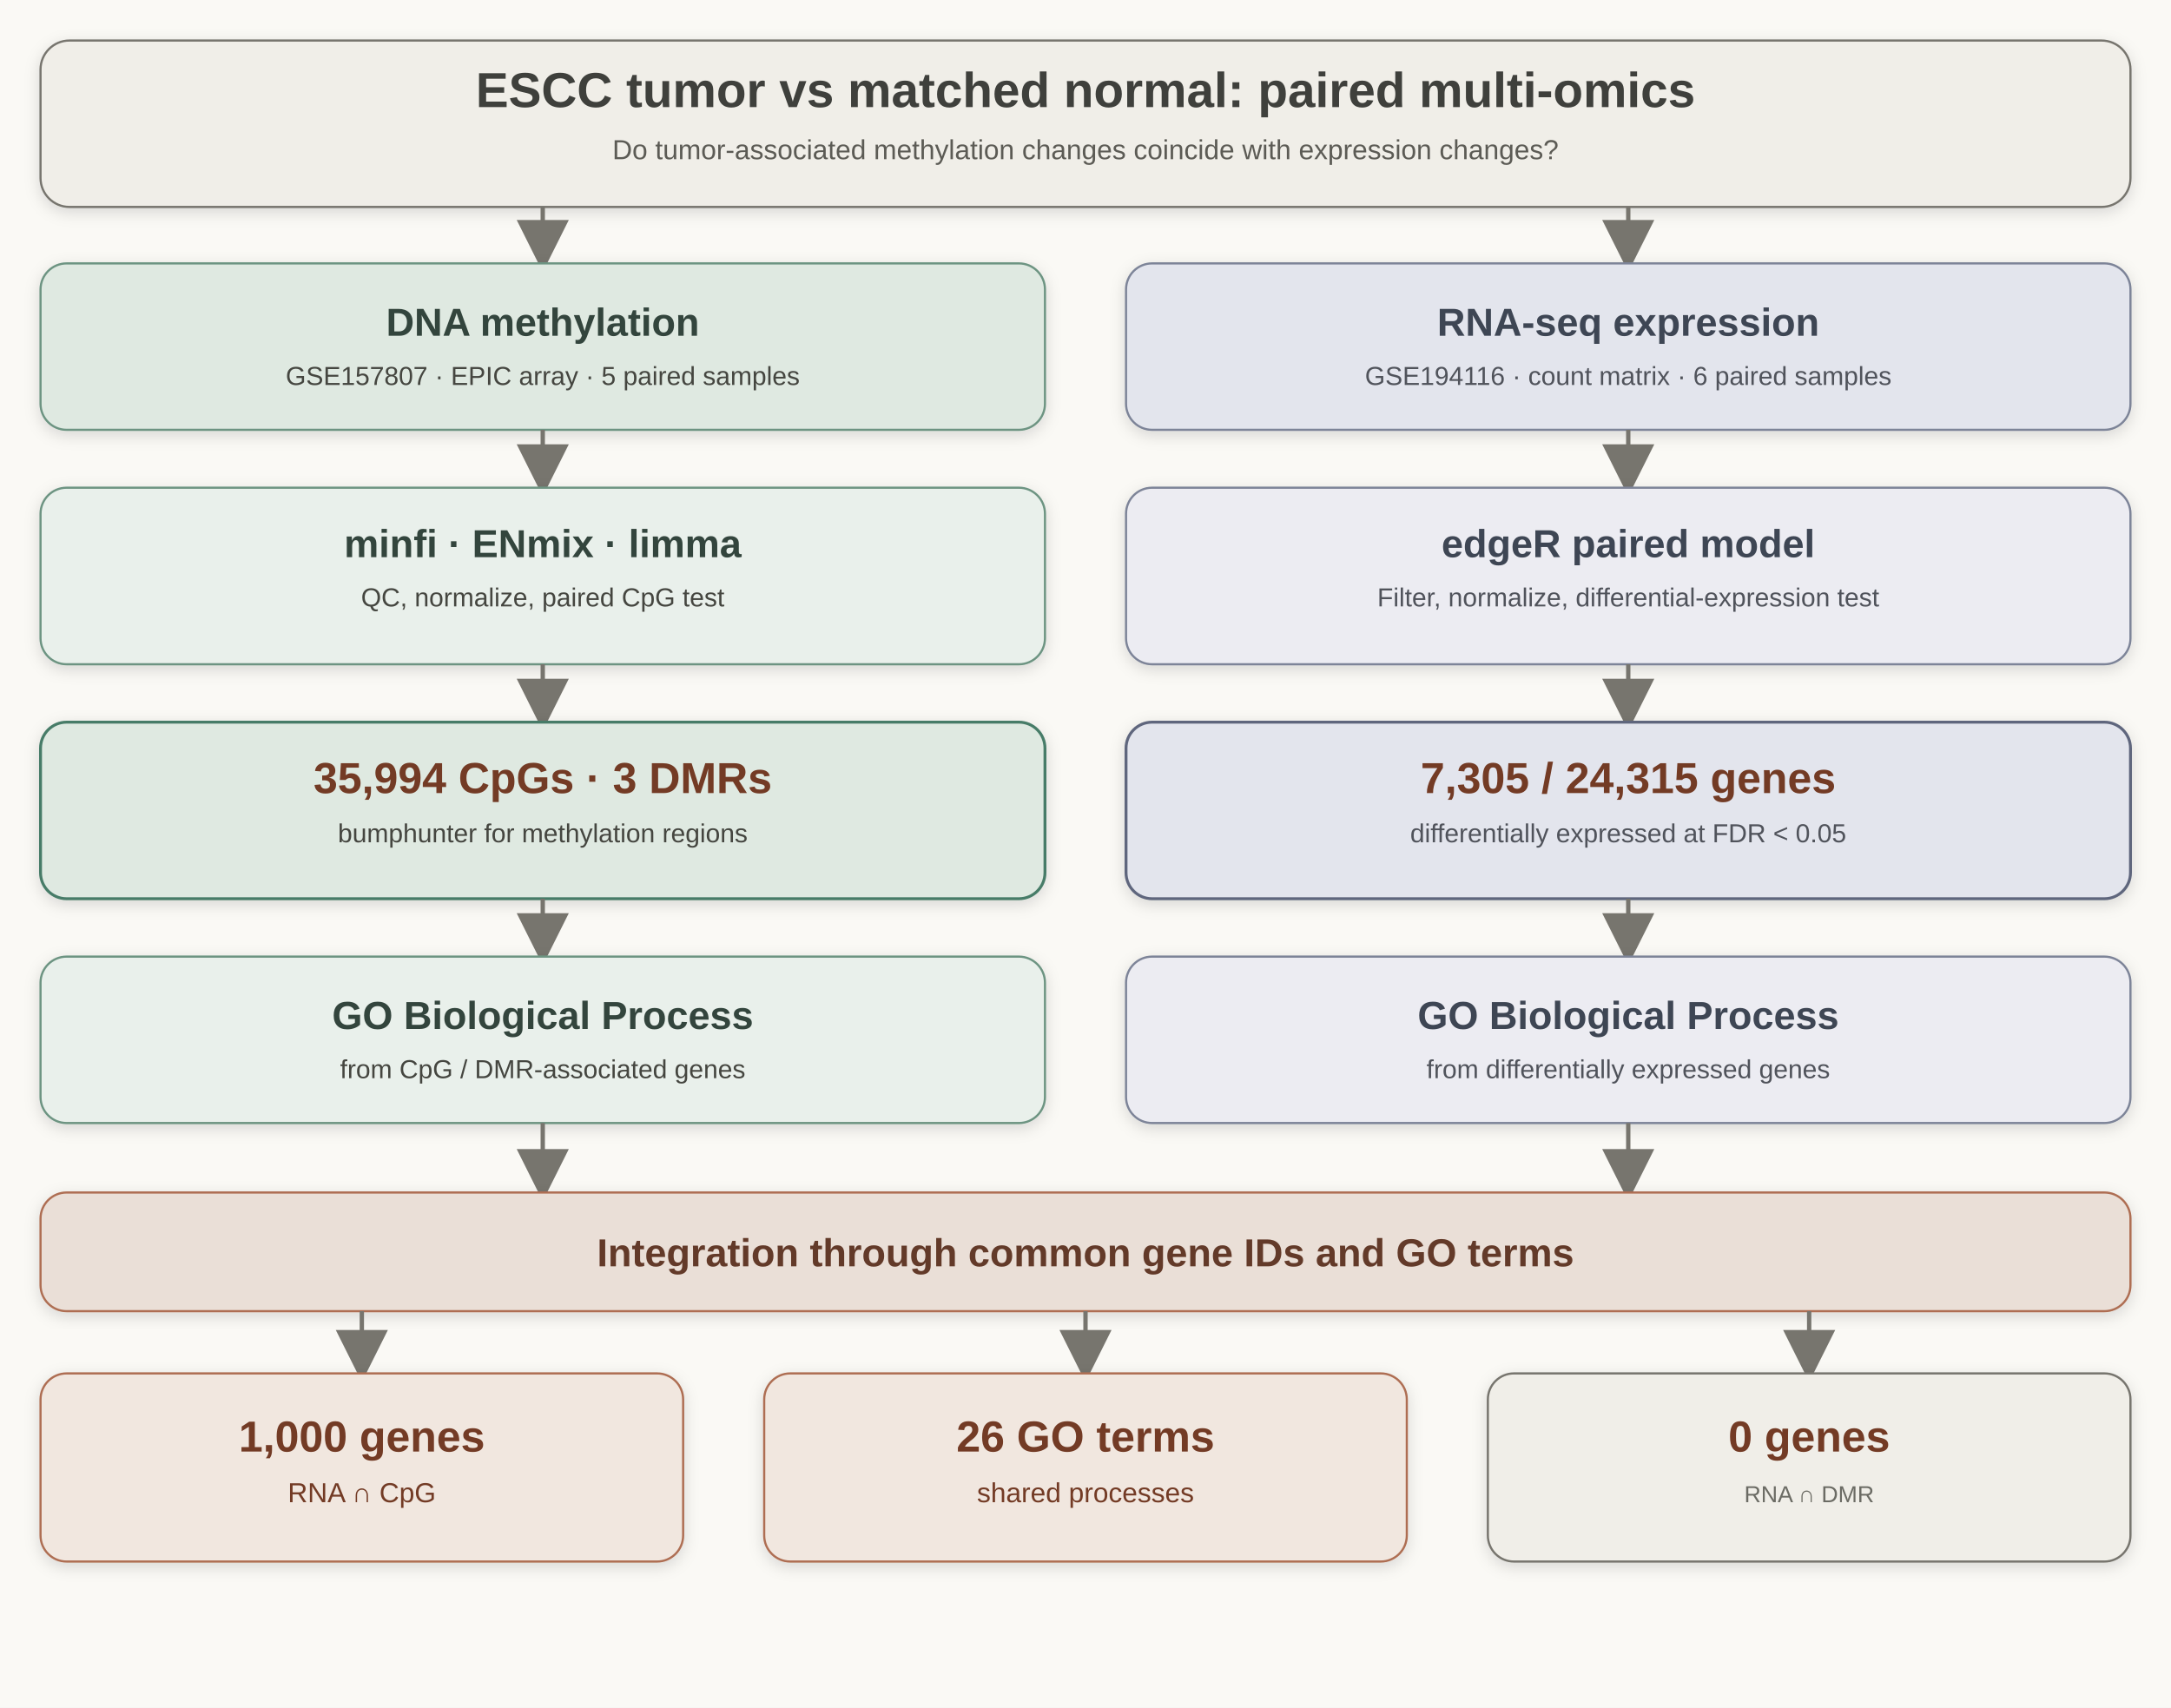
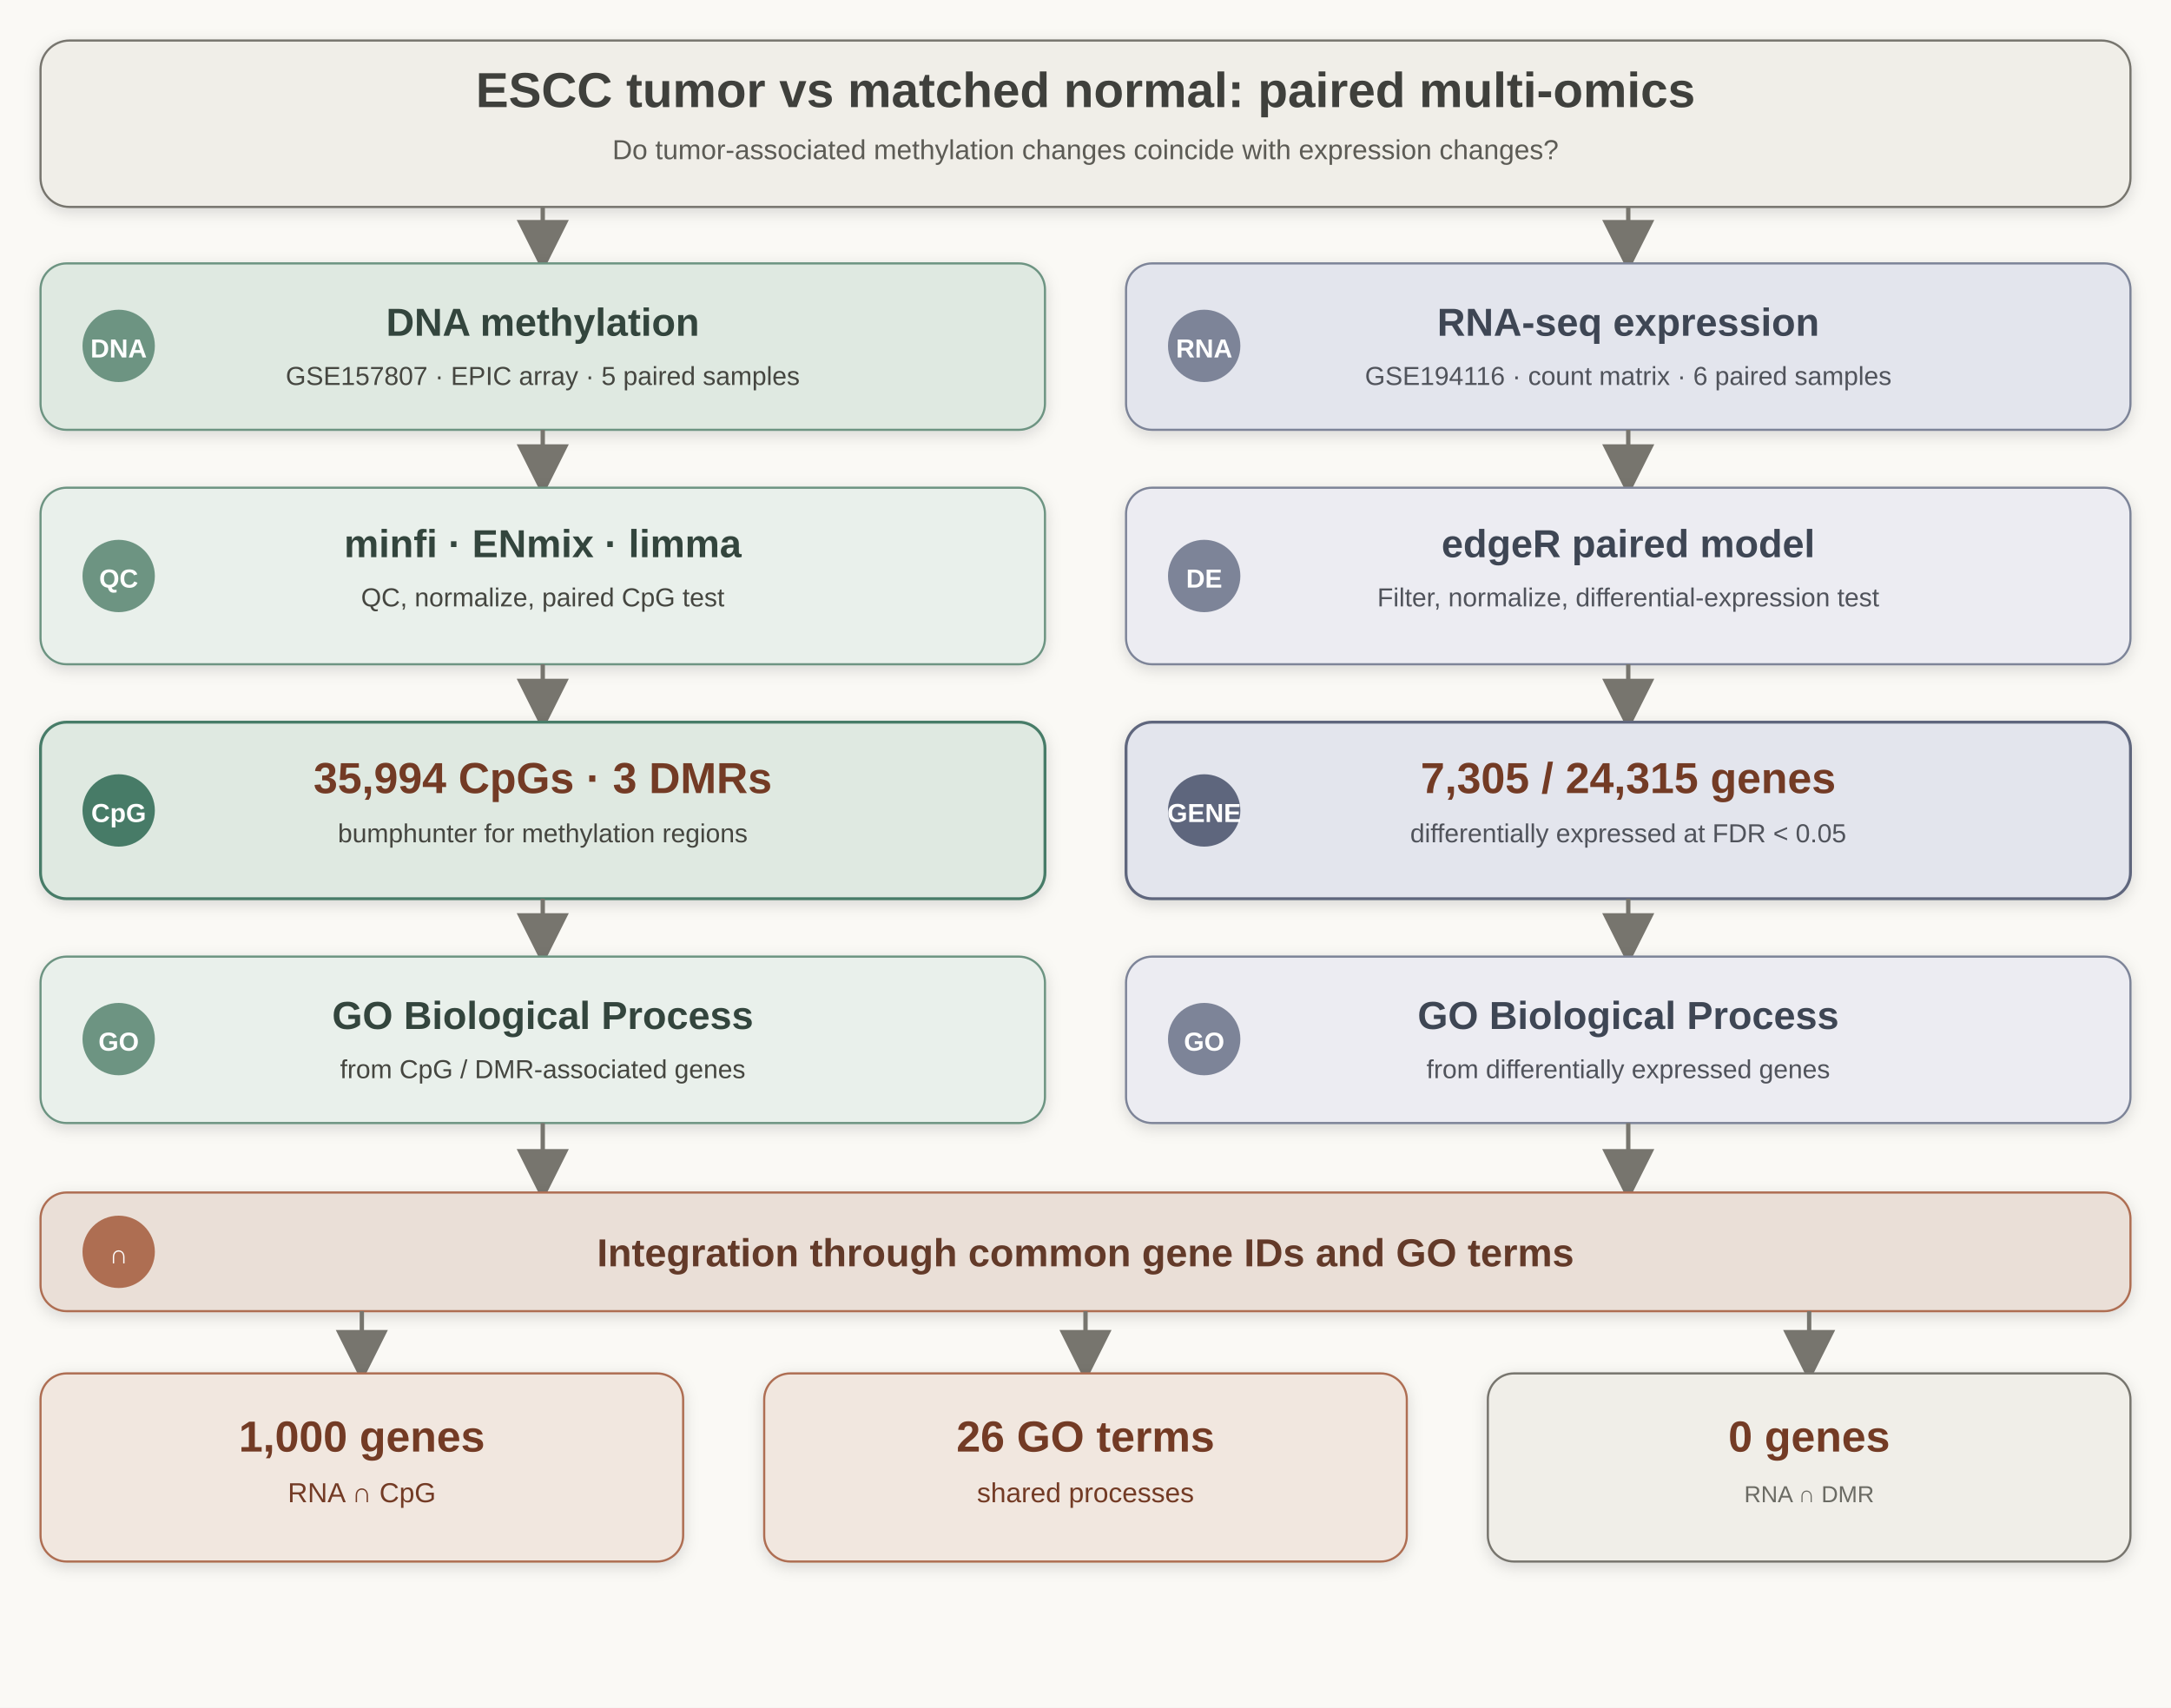
<svg xmlns="http://www.w3.org/2000/svg" width="1500" height="1180" viewBox="0 0 1500 1180" role="img" aria-labelledby="title desc">
  <defs>
    <filter id="shadow" x="-15%" y="-15%" width="130%" height="130%">
      <feDropShadow dx="0" dy="3" stdDeviation="5" flood-opacity=".14" />
    </filter>
    <marker id="arrow" markerWidth="12" markerHeight="12" refX="10" refY="6" orient="auto">
      <path d="M0,0 L12,6 L0,12 z" fill="#77756e" />
    </marker>
    <style>
      .head{font:700 34px Arial,sans-serif;fill:#3f403c}.sub{font:400 19px Arial,sans-serif;fill:#5c5b55}
      .branch{font:700 27px Arial,sans-serif;fill:#33453d}.branch2{font:700 27px Arial,sans-serif;fill:#3e4654}
      .body{font:400 18px Arial,sans-serif;fill:#454640}.body2{font:400 18px Arial,sans-serif;fill:#50535b}
      .result{font:700 30px Arial,sans-serif;fill:#733b25}.result2{font:400 19px Arial,sans-serif;fill:#733b25}
      .small{font:400 16px Arial,sans-serif;fill:#6b6b64}.center{font:700 27px Arial,sans-serif;fill:#633a29}
    </style>
  </defs>
  <rect width="1500" height="1180" fill="#faf9f5" />
  <rect x="28" y="28" width="1444" height="115" rx="20" fill="#f0eee8" stroke="#77756e" stroke-width="1.5" filter="url(#shadow)" />
  <text x="750" y="74" text-anchor="middle" class="head">ESCC tumor vs matched normal: paired multi-omics</text>
  <text x="750" y="110" text-anchor="middle" class="sub">Do tumor-associated methylation changes coincide with expression changes?</text>
  <line x1="375" y1="143" x2="375" y2="182" stroke="#77756e" stroke-width="3" marker-end="url(#arrow)" />
  <line x1="1125" y1="143" x2="1125" y2="182" stroke="#77756e" stroke-width="3" marker-end="url(#arrow)" />
  <rect x="28" y="182" width="694" height="115" rx="18" fill="#dfe9e1" stroke="#6d9482" stroke-width="1.5" filter="url(#shadow)" />
  <rect x="778" y="182" width="694" height="115" rx="18" fill="#e3e5ed" stroke="#7d8498" stroke-width="1.5" filter="url(#shadow)" />
+   <circle cx="82" cy="239" r="25" fill="#6d9482" />
+   <text x="82" y="247" text-anchor="middle" font-family="Arial" font-size="18" font-weight="700" fill="#fff">DNA</text>
+   <circle cx="832" cy="239" r="25" fill="#7d8498" />
+   <text x="832" y="247" text-anchor="middle" font-family="Arial" font-size="18" font-weight="700" fill="#fff">RNA</text>
  <text x="375" y="232" text-anchor="middle" class="branch">DNA methylation</text>
  <text x="375" y="266" text-anchor="middle" class="body">GSE157807 · EPIC array · 5 paired samples</text>
  <text x="1125" y="232" text-anchor="middle" class="branch2">RNA-seq expression</text>
  <text x="1125" y="266" text-anchor="middle" class="body2">GSE194116 · count matrix · 6 paired samples</text>
  <line x1="375" y1="297" x2="375" y2="337" stroke="#77756e" stroke-width="3" marker-end="url(#arrow)" />
  <line x1="1125" y1="297" x2="1125" y2="337" stroke="#77756e" stroke-width="3" marker-end="url(#arrow)" />
  <rect x="28" y="337" width="694" height="122" rx="18" fill="#e9f0eb" stroke="#6d9482" stroke-width="1.5" filter="url(#shadow)" />
  <rect x="778" y="337" width="694" height="122" rx="18" fill="#ececf2" stroke="#7d8498" stroke-width="1.5" filter="url(#shadow)" />
+   <circle cx="82" cy="398" r="25" fill="#6d9482" />
+   <text x="82" y="406" text-anchor="middle" font-family="Arial" font-size="18" font-weight="700" fill="#fff">QC</text>
+   <circle cx="832" cy="398" r="25" fill="#7d8498" />
+   <text x="832" y="406" text-anchor="middle" font-family="Arial" font-size="18" font-weight="700" fill="#fff">DE</text>
  <text x="375" y="385" text-anchor="middle" class="branch">minfi · ENmix · limma</text>
  <text x="375" y="419" text-anchor="middle" class="body">QC, normalize, paired CpG test</text>
  <text x="1125" y="385" text-anchor="middle" class="branch2">edgeR paired model</text>
  <text x="1125" y="419" text-anchor="middle" class="body2">Filter, normalize, differential-expression test</text>
  <line x1="375" y1="459" x2="375" y2="499" stroke="#77756e" stroke-width="3" marker-end="url(#arrow)" />
  <line x1="1125" y1="459" x2="1125" y2="499" stroke="#77756e" stroke-width="3" marker-end="url(#arrow)" />
  <rect x="28" y="499" width="694" height="122" rx="18" fill="#dfe9e1" stroke="#477b67" stroke-width="2" filter="url(#shadow)" />
  <rect x="778" y="499" width="694" height="122" rx="18" fill="#e3e5ed" stroke="#5e667d" stroke-width="2" filter="url(#shadow)" />
+   <circle cx="82" cy="560" r="25" fill="#477b67" />
+   <text x="82" y="568" text-anchor="middle" font-family="Arial" font-size="18" font-weight="700" fill="#fff">CpG</text>
+   <circle cx="832" cy="560" r="25" fill="#5e667d" />
+   <text x="832" y="568" text-anchor="middle" font-family="Arial" font-size="18" font-weight="700" fill="#fff">GENE</text>
  <text x="375" y="548" text-anchor="middle" class="result">35,994 CpGs · 3 DMRs</text>
  <text x="375" y="582" text-anchor="middle" class="body">bumphunter for methylation regions</text>
  <text x="1125" y="548" text-anchor="middle" class="result">7,305 / 24,315 genes</text>
  <text x="1125" y="582" text-anchor="middle" class="body2">differentially expressed at FDR &lt; 0.05</text>
  <line x1="375" y1="621" x2="375" y2="661" stroke="#77756e" stroke-width="3" marker-end="url(#arrow)" />
  <line x1="1125" y1="621" x2="1125" y2="661" stroke="#77756e" stroke-width="3" marker-end="url(#arrow)" />
  <rect x="28" y="661" width="694" height="115" rx="18" fill="#e9f0eb" stroke="#6d9482" stroke-width="1.5" filter="url(#shadow)" />
  <rect x="778" y="661" width="694" height="115" rx="18" fill="#ececf2" stroke="#7d8498" stroke-width="1.5" filter="url(#shadow)" />
+   <circle cx="82" cy="718" r="25" fill="#6d9482" />
+   <text x="82" y="726" text-anchor="middle" font-family="Arial" font-size="18" font-weight="700" fill="#fff">GO</text>
+   <circle cx="832" cy="718" r="25" fill="#7d8498" />
+   <text x="832" y="726" text-anchor="middle" font-family="Arial" font-size="18" font-weight="700" fill="#fff">GO</text>
  <text x="375" y="711" text-anchor="middle" class="branch">GO Biological Process</text>
  <text x="375" y="745" text-anchor="middle" class="body">from CpG / DMR-associated genes</text>
  <text x="1125" y="711" text-anchor="middle" class="branch2">GO Biological Process</text>
  <text x="1125" y="745" text-anchor="middle" class="body2">from differentially expressed genes</text>
  <line x1="375" y1="776" x2="375" y2="824" stroke="#77756e" stroke-width="3" marker-end="url(#arrow)" />
  <line x1="1125" y1="776" x2="1125" y2="824" stroke="#77756e" stroke-width="3" marker-end="url(#arrow)" />
  <rect x="28" y="824" width="1444" height="82" rx="18" fill="#eadfd7" stroke="#ae6e52" stroke-width="1.5" filter="url(#shadow)" />
+   <circle cx="82" cy="865" r="25" fill="#ae6e52" />
+   <text x="82" y="873" text-anchor="middle" font-family="Arial" font-size="18" font-weight="700" fill="#fff">∩</text>
  <text x="750" y="875" text-anchor="middle" class="center">Integration through common gene IDs and GO terms</text>
  <line x1="250" y1="906" x2="250" y2="949" stroke="#77756e" stroke-width="3" marker-end="url(#arrow)" />
  <line x1="750" y1="906" x2="750" y2="949" stroke="#77756e" stroke-width="3" marker-end="url(#arrow)" />
  <line x1="1250" y1="906" x2="1250" y2="949" stroke="#77756e" stroke-width="3" marker-end="url(#arrow)" />
  <rect x="28" y="949" width="444" height="130" rx="18" fill="#f1e7df" stroke="#ae6e52" stroke-width="1.5" filter="url(#shadow)" />
  <rect x="528" y="949" width="444" height="130" rx="18" fill="#f1e7df" stroke="#ae6e52" stroke-width="1.5" filter="url(#shadow)" />
  <rect x="1028" y="949" width="444" height="130" rx="18" fill="#f0eee8" stroke="#77756e" stroke-width="1.5" filter="url(#shadow)" />
  <text x="250" y="1003" text-anchor="middle" class="result">1,000 genes</text>
  <text x="250" y="1038" text-anchor="middle" class="result2">RNA ∩ CpG</text>
  <text x="750" y="1003" text-anchor="middle" class="result">26 GO terms</text>
  <text x="750" y="1038" text-anchor="middle" class="result2">shared processes</text>
  <text x="1250" y="1003" text-anchor="middle" class="result" fill="#4f504b">0 genes</text>
  <text x="1250" y="1038" text-anchor="middle" class="small">RNA ∩ DMR</text>
</svg>
